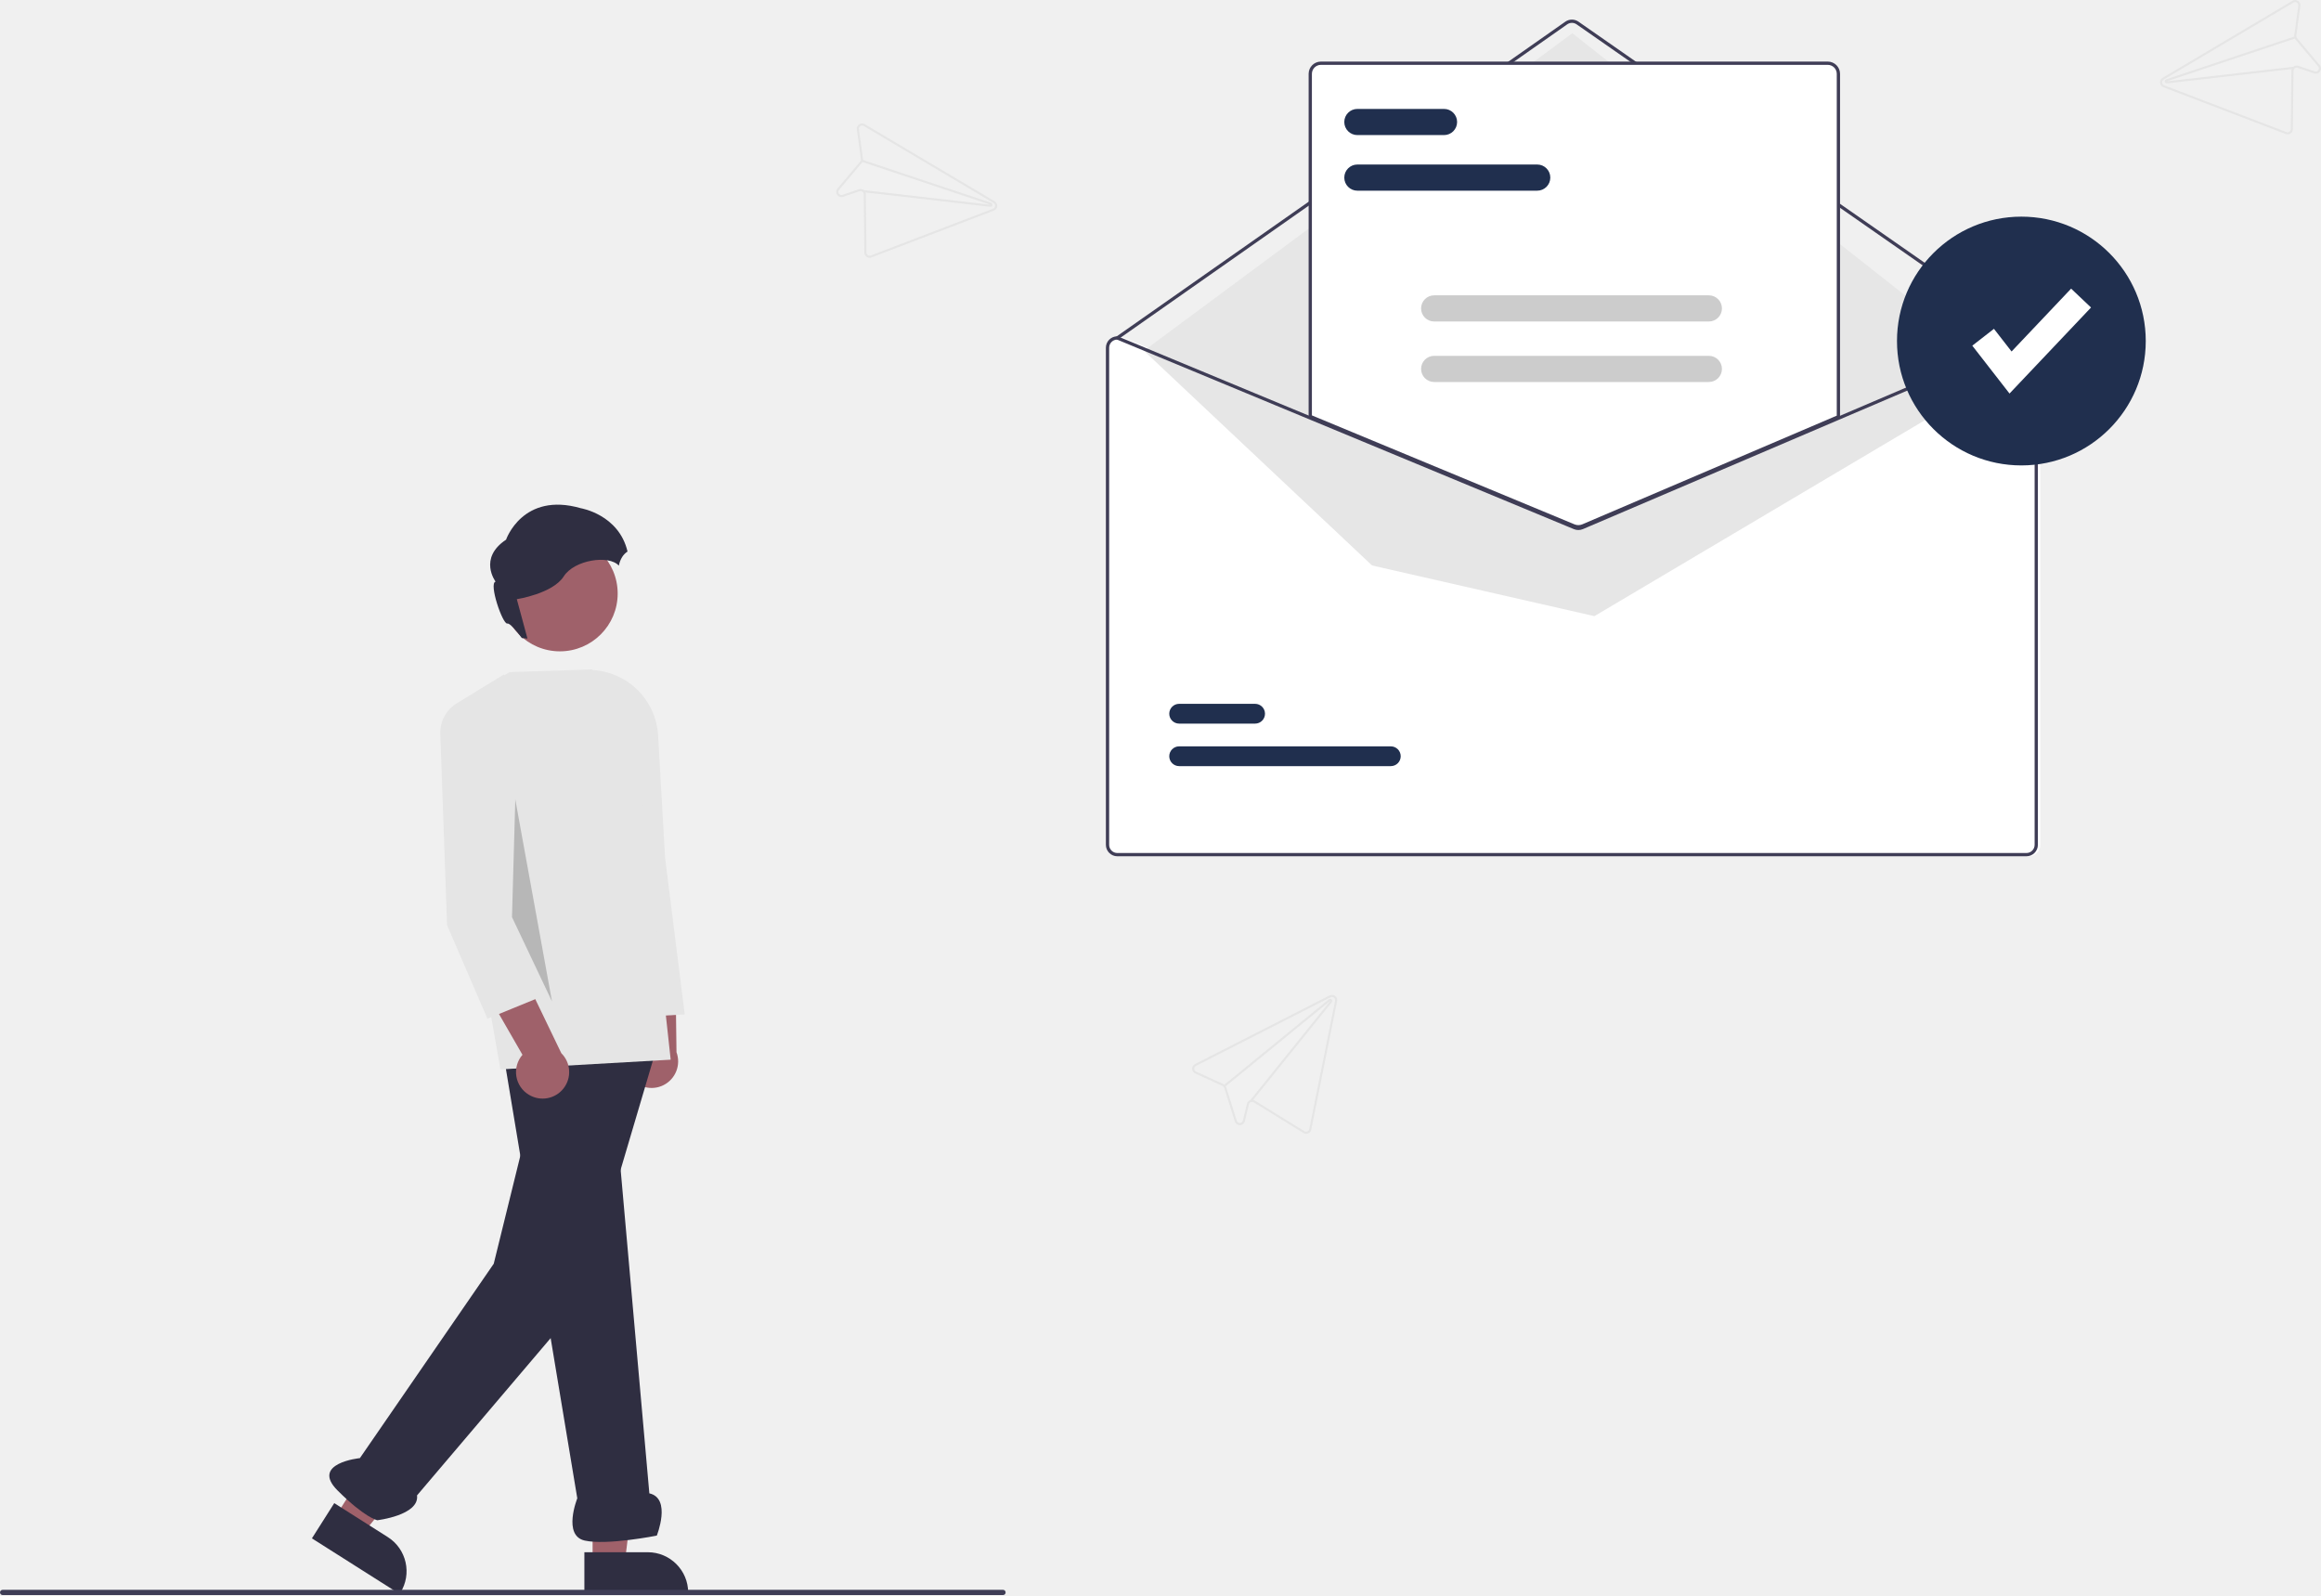
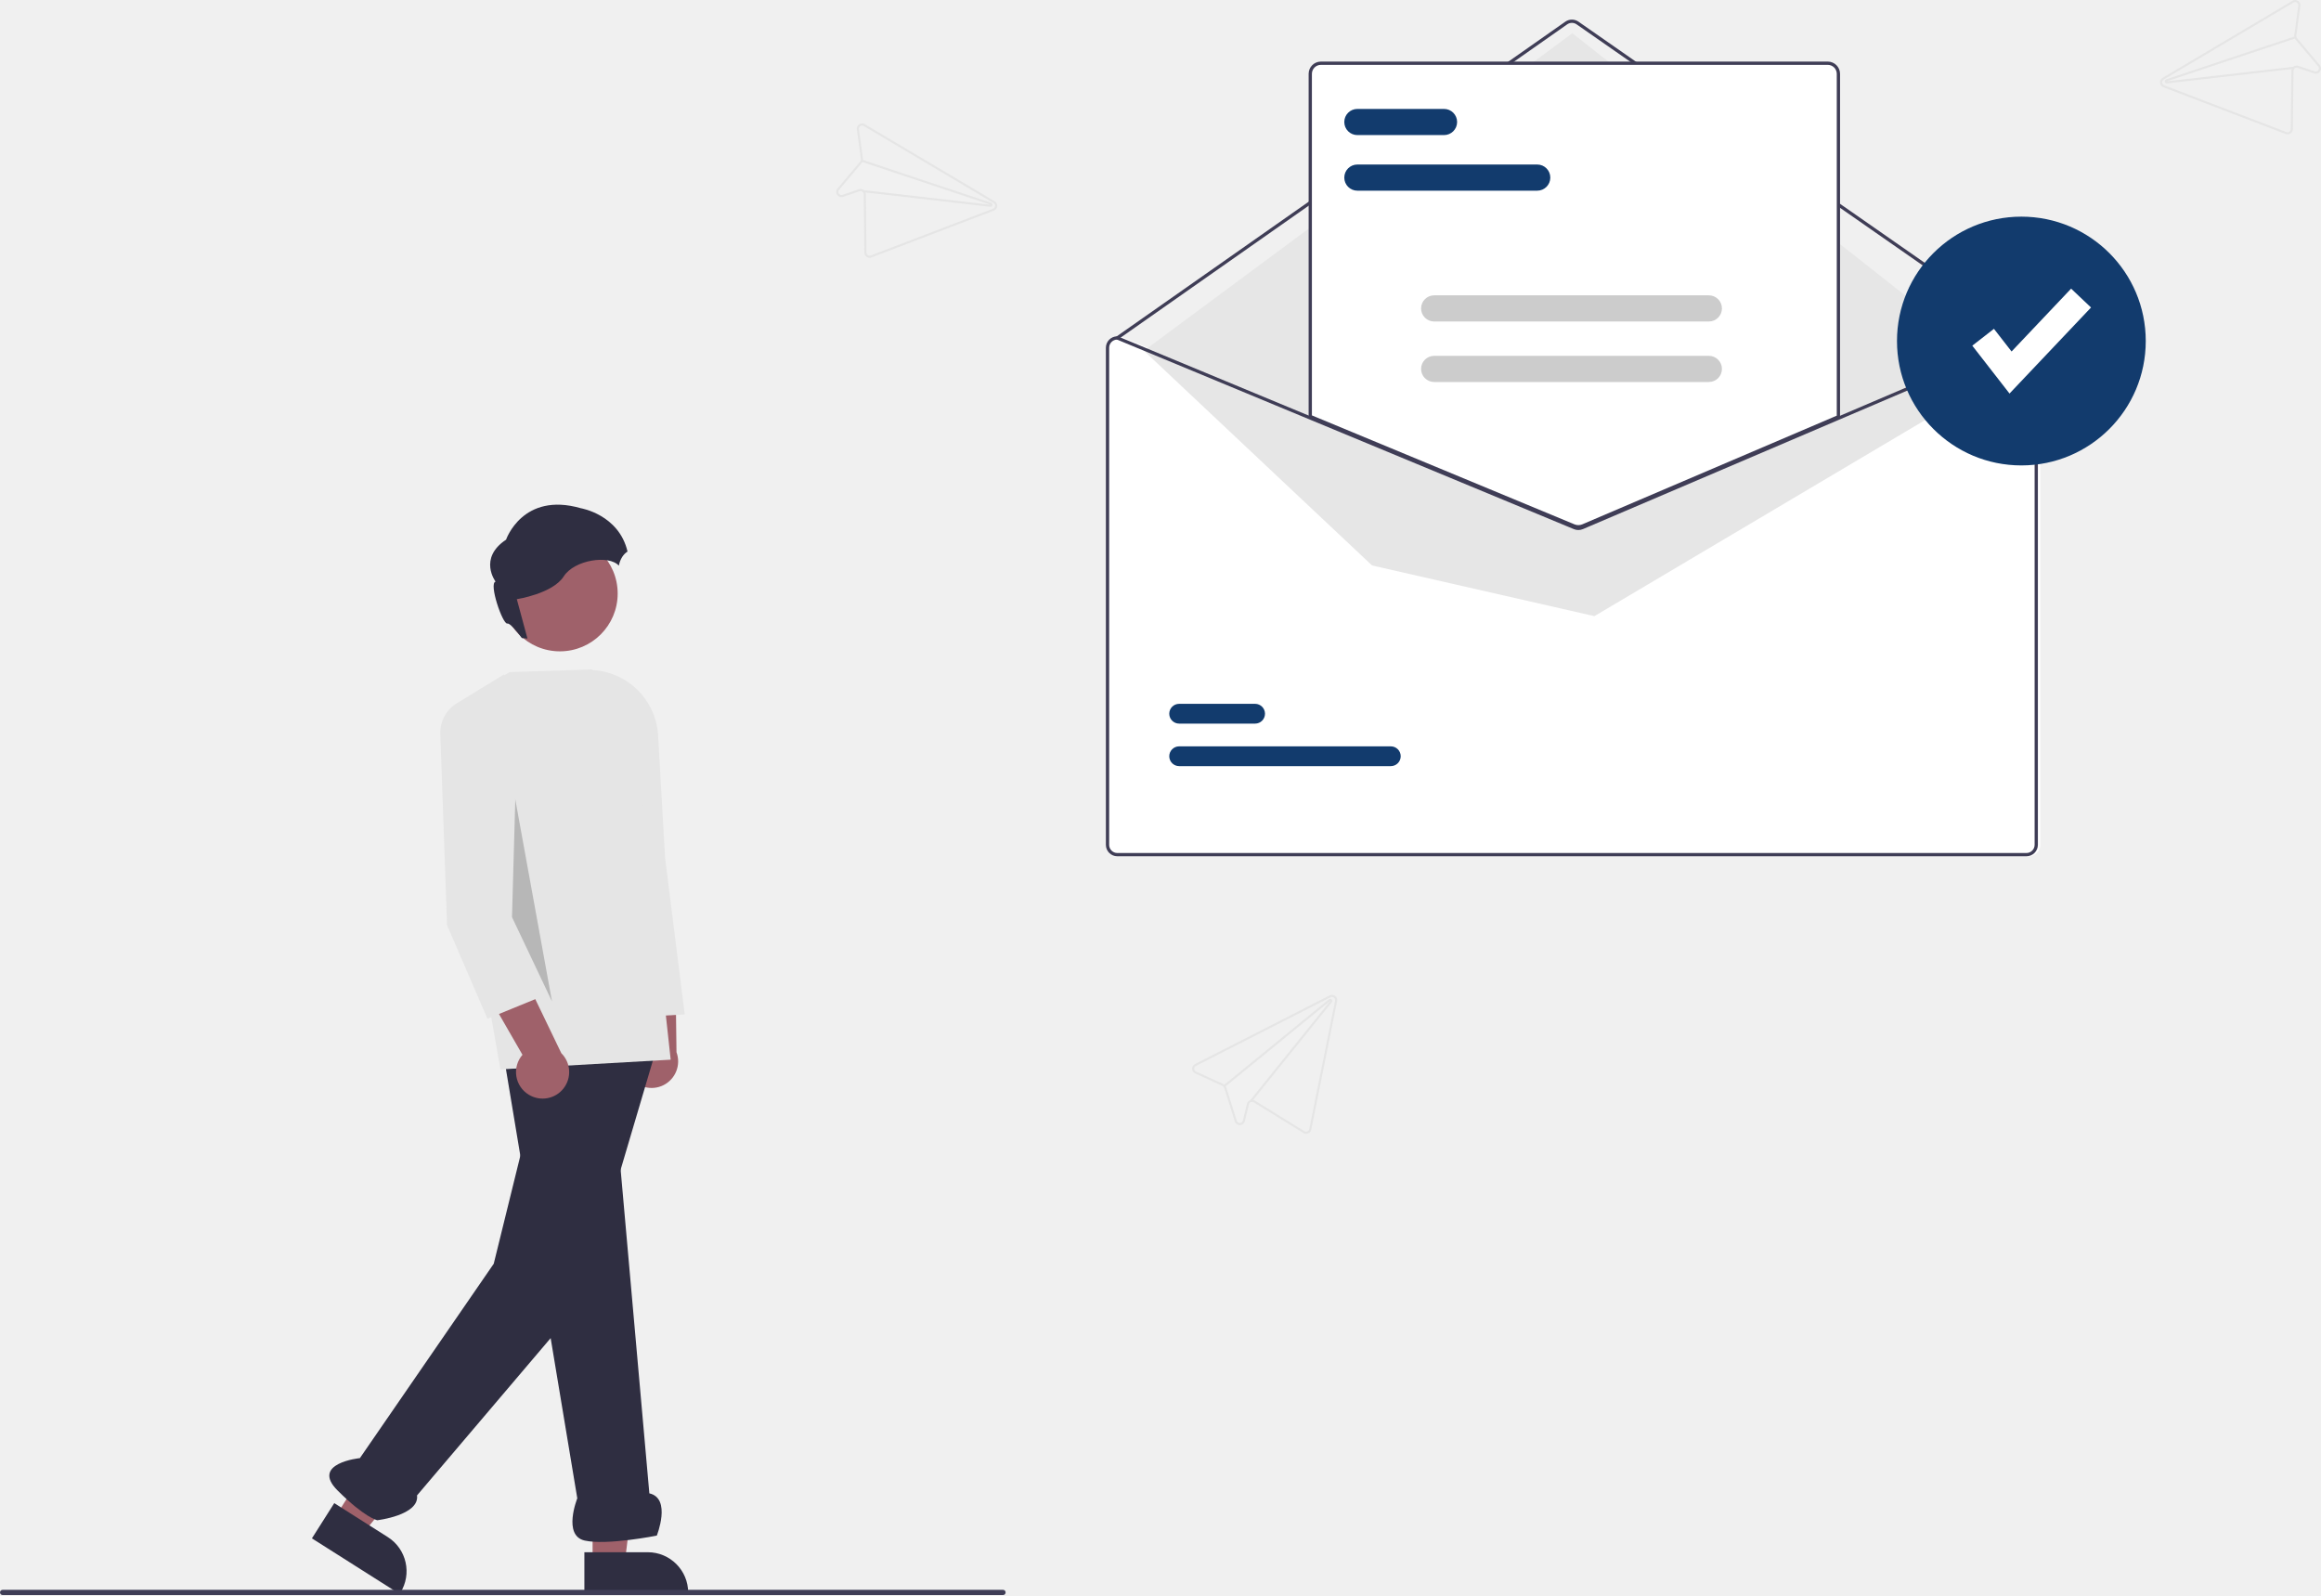
<svg xmlns="http://www.w3.org/2000/svg" data-name="Layer 1" width="883.968" height="607.464" viewBox="0 0 883.968 607.464">
  <path d="M930.734,274.341h-.125l-71.49,30.527-97.813,41.767a3.155,3.155,0,0,1-2.416.012L657.975,304.78l-73.246-30.39-.112-.05h-.125a4.364,4.364,0,0,0-4.359,4.359V468.012a4.364,4.364,0,0,0,4.359,4.359H930.734a4.364,4.364,0,0,0,4.359-4.359V278.7A4.364,4.364,0,0,0,930.734,274.341Z" transform="translate(-158.0159 -146.268)" fill="#fff" />
  <path d="M931.045,275.586a.621.621,0,0,1-.355-.112L758.466,155.533a3.123,3.123,0,0,0-3.567.006L583.916,275.473a.623.623,0,0,1-.715-1.02l170.983-119.934a4.373,4.373,0,0,1,4.994-.008l172.223,119.941a.623.623,0,0,1-.356,1.134Z" transform="translate(-158.0159 -146.268)" fill="#3f3d56" />
  <polygon points="435.67 133.57 598.834 12.645 763.237 142.174 607.241 234.65 522.549 215.346 435.67 133.57" fill="#e6e6e6" />
-   <path d="M687.714,438.037h-80.607a3.766,3.766,0,0,1-.011-7.532h80.618a3.766,3.766,0,0,1,.011,7.532Z" transform="translate(-158.0159 -146.268)" fill="#202F4E" />
-   <path d="M636.027,421.846h-28.92a3.766,3.766,0,0,1-.011-7.532H636.027a3.766,3.766,0,1,1,.011,7.532Z" transform="translate(-158.0159 -146.268)" fill="#202F4E" />
+   <path d="M687.714,438.037h-80.607a3.766,3.766,0,0,1-.011-7.532h80.618a3.766,3.766,0,0,1,.011,7.532Z" transform="translate(-158.0159 -146.268)" fill="#123B6D" />
+   <path d="M636.027,421.846h-28.92a3.766,3.766,0,0,1-.011-7.532H636.027a3.766,3.766,0,1,1,.011,7.532Z" transform="translate(-158.0159 -146.268)" fill="#123B6D" />
  <path d="M759.145,347.191a4.71,4.71,0,0,1-1.787-.35L656.73,305.087V174.391a4.364,4.364,0,0,1,4.359-4.359H854.137a4.364,4.364,0,0,1,4.359,4.359V305.179l-.189.081-97.322,41.561A4.743,4.743,0,0,1,759.145,347.191Z" transform="translate(-158.0159 -146.268)" fill="#fff" />
  <path d="M759.145,347.502a5.027,5.027,0,0,1-1.905-.373L656.418,305.295V174.391a4.676,4.676,0,0,1,4.671-4.671H854.137a4.676,4.676,0,0,1,4.671,4.671V305.384L761.108,347.107A5.05,5.05,0,0,1,759.145,347.502ZM657.664,304.463,757.715,345.978a3.81,3.81,0,0,0,2.907-.017L857.562,304.562V174.391a3.429,3.429,0,0,0-3.425-3.425H661.089a3.429,3.429,0,0,0-3.425,3.425Z" transform="translate(-158.0159 -146.268)" fill="#3f3d56" />
  <path d="M929.8,274.341h-.125L858.185,304.867l-97.813,41.767a3.155,3.155,0,0,1-2.416.012L657.041,304.78l-73.246-30.39-.112-.05H583.558a4.364,4.364,0,0,0-4.359,4.359V468.012a4.364,4.364,0,0,0,4.359,4.359H929.8a4.364,4.364,0,0,0,4.359-4.359V278.7A4.364,4.364,0,0,0,929.8,274.341Zm3.114,193.671a3.115,3.115,0,0,1-3.114,3.114H583.558a3.115,3.115,0,0,1-3.114-3.114V278.7a3.121,3.121,0,0,1,2.995-3.114L657.041,306.125l100.435,41.674a4.434,4.434,0,0,0,3.388-.019L858.185,306.218,929.924,275.586a3.124,3.124,0,0,1,2.989,3.114Z" transform="translate(-158.0159 -146.268)" fill="#3f3d56" />
-   <path d="M743.479,218.887H674.978a4.982,4.982,0,0,1,0-9.964h68.501a4.982,4.982,0,0,1,0,9.964Z" transform="translate(-158.0159 -146.268)" fill="#202F4E" />
-   <path d="M707.983,197.714H674.978a4.982,4.982,0,0,1,0-9.964h33.005a4.982,4.982,0,0,1,0,9.964Z" transform="translate(-158.0159 -146.268)" fill="#202F4E" />
+   <path d="M743.479,218.887H674.978a4.982,4.982,0,0,1,0-9.964h68.501a4.982,4.982,0,0,1,0,9.964Z" transform="translate(-158.0159 -146.268)" fill="#123B6D" />
+   <path d="M707.983,197.714H674.978a4.982,4.982,0,0,1,0-9.964h33.005a4.982,4.982,0,0,1,0,9.964Z" transform="translate(-158.0159 -146.268)" fill="#123B6D" />
  <path d="M808.847,268.706H704.227a4.982,4.982,0,0,1,0-9.964H808.847a4.982,4.982,0,0,1,0,9.964Z" transform="translate(-158.0159 -146.268)" fill="#ccc" />
  <path d="M808.847,291.747H704.227a4.982,4.982,0,0,1,0-9.964H808.847a4.982,4.982,0,0,1,0,9.964Z" transform="translate(-158.0159 -146.268)" fill="#ccc" />
-   <circle cx="769.853" cy="129.878" r="47.371" fill="#202F4E" />
+   <circle cx="769.853" cy="129.878" r="47.371" fill="#123B6D" />
  <polygon points="765.339 149.875 751.161 131.644 759.406 125.231 766.119 133.863 788.798 109.922 796.382 117.107 765.339 149.875" fill="#fff" />
  <path d="M397.781,556.121a10.056,10.056,0,0,1,4.214-14.832l-3.081-35.602,16.326,8.848.423,32.452a10.11,10.11,0,0,1-17.882,9.134Z" transform="translate(-158.0159 -146.268)" fill="#9f616a" />
  <path d="M400.875,533.598l-.133-.336-18.012-45.503-2.858-86.253.48-.034a26.466,26.466,0,0,1,28.321,25.113l2.642,46.374,7.489,59.643Z" transform="translate(-158.0159 -146.268)" fill="#e5e5e5" />
  <polygon points="127.8 577.505 138.154 584.07 168.401 547.255 153.119 537.567 127.8 577.505" fill="#9f616a" />
  <path d="M285.318,718.718l20.392,12.927.001.001a15.387,15.387,0,0,1,4.756,21.233l-.268.422-33.387-21.166Z" transform="translate(-158.0159 -146.268)" fill="#2f2e41" />
  <polygon points="225.692 595.15 237.952 595.149 243.784 547.861 225.69 547.862 225.692 595.15" fill="#9f616a" />
  <path d="M380.581,737.415l24.144-.001h.001a15.387,15.387,0,0,1,15.386,15.386v.5l-39.531.001Z" transform="translate(-158.0159 -146.268)" fill="#2f2e41" />
  <path d="M349.019,543.284,377.881,716.886s-5.678,14.195,2.839,16.087,27.443-1.893,27.443-1.893,5.678-14.195-2.839-16.087l-16.087-181.389Z" transform="translate(-158.0159 -146.268)" fill="#2f2e41" />
  <path d="M366.053,546.38l-19.995,81.174-50.978,74.02s-18.926,1.893-8.517,12.302S301.704,725.232,301.704,725.232s16.087-1.893,15.141-9.463l62.673-73.771,29.118-98.457Z" transform="translate(-158.0159 -146.268)" fill="#2f2e41" />
  <path d="M348.603,553.529l-4.829-27.558c-7.272-7.601,6.468-26.392,8-28.433l-.899-11.686a3.507,3.507,0,0,1-1.993-1.085c-4.511-4.601-4.208-22.751-4.193-23.521L339.712,409.462l12.386-7.226,31.322-1.01L398.716,414.483l14.733,135.352-.525.029Z" transform="translate(-158.0159 -146.268)" fill="#e5e5e5" />
  <path d="M359.443,563.194a10.056,10.056,0,0,1-2.443-15.225l-17.825-30.971,18.535,1.127,14.086,29.238a10.11,10.11,0,0,1-12.353,15.83Z" transform="translate(-158.0159 -146.268)" fill="#9f616a" />
  <path d="M343.658,534.233,328.281,498.589l-2.57-72.812a13.098,13.098,0,0,1,6.607-11.862l17.739-10.84,3.827,76.544L365.331,525.367Z" transform="translate(-158.0159 -146.268)" fill="#e5e5e5" />
  <circle cx="213.238" cy="226.044" r="22.008" fill="#9f616a" />
  <path d="M379.212,339.816c-22.165-6.392-28.456,11.979-28.456,11.979-10.684,7.088-3.995,15.975-3.995,15.975-2.696.599,2.694,16.375,4.492,15.975.959-.213,3.425,2.731,5.517,5.522a11.07,11.07,0,0,1,2.137.205l-4.058-15.013s13.679-2.096,17.873-8.685c4.012-6.304,17.221-8.295,20.98-4.084a9.505,9.505,0,0,1,1.341-3.404,6.801,6.801,0,0,1,1.971-1.976C393.689,342.187,379.212,339.816,379.212,339.816Z" transform="translate(-158.0159 -146.268)" fill="#2f2e41" />
  <polyline points="196.224 305.464 194.996 349.275 210.238 381.401 196.224 304.299" opacity="0.2" />
  <path d="M540.016,753.732h-381a1,1,0,1,1,0-2h381a1,1,0,0,1,0,2Z" transform="translate(-158.0159 -146.268)" fill="#3f3d56" />
  <path d="M487.352,193.546a1.999,1.999,0,0,0-2.998,1.991l1.544,11.323a1.3,1.3,0,0,1-.034.499,1.221,1.221,0,0,1-.237.436l-8.647,10.244a1.954,1.954,0,0,0-.127,2.414l.009.013a1.951,1.951,0,0,0,2.283.752l6.244-2.119a1.202,1.202,0,0,1,1.208.272,1.162,1.162,0,0,1,.372.854l.244,22.249a1.984,1.984,0,0,0,.874,1.629,2.004,2.004,0,0,0,1.832.213l46.607-17.825a1.998,1.998,0,0,0,.307-3.586l-.635-.377-48.847-28.982Zm-2.209,1.882a1.201,1.201,0,0,1,1.802-1.193L535.777,223.209l.65.385a1.201,1.201,0,0,1-.183,2.151l-46.607,17.825a1.198,1.198,0,0,1-1.624-1.106l-.244-22.249a1.915,1.915,0,0,0-.112-.646l47.45,5.452a.8.8,0,0,0,.48-1.497.696.696,0,0,0-.125-.054L486.702,207.194a1.97,1.97,0,0,0-.014-.442l-1.544-11.323Z" transform="translate(-158.0159 -146.268)" fill="#f1f1f1" />
  <path d="M487.352,193.546a1.999,1.999,0,0,0-2.998,1.991l1.544,11.323a1.3,1.3,0,0,1-.034.499,1.221,1.221,0,0,1-.237.436l-8.647,10.244a1.954,1.954,0,0,0-.127,2.414l.009.013a1.951,1.951,0,0,0,2.283.752l6.244-2.119a1.202,1.202,0,0,1,1.208.272,1.162,1.162,0,0,1,.372.854l.244,22.249a1.984,1.984,0,0,0,.874,1.629,2.004,2.004,0,0,0,1.832.213l46.607-17.825a1.998,1.998,0,0,0,.307-3.586l-.635-.377-48.847-28.982Zm-2.209,1.882a1.201,1.201,0,0,1,1.802-1.193L535.777,223.209l.65.385a1.201,1.201,0,0,1-.183,2.151l-46.607,17.825a1.198,1.198,0,0,1-1.624-1.106l-.244-22.249a1.915,1.915,0,0,0-.112-.646,1.943,1.943,0,0,0-.512-.782c-.032-.032-.066-.061-.101-.09l-.002-.003a1.992,1.992,0,0,0-1.908-.351l-6.248,2.122a1.162,1.162,0,0,1-1.369-.456l-.005-.007a1.16,1.16,0,0,1,.077-1.447l8.647-10.243a1.889,1.889,0,0,0,.239-.35l.003-.002a1.916,1.916,0,0,0,.152-.377,1.857,1.857,0,0,0,.071-.389,1.97,1.97,0,0,0-.014-.442l-1.544-11.323Z" transform="translate(-158.0159 -146.268)" fill="#e5e5e5" />
  <path d="M486.702,207.194,535.462,223.47a.697.697,0,0,1,.125.054.8.8,0,0,1-.48,1.497l-47.45-5.452-.838-.095.093-.792.13.012.002.003,48.154,5.529-48.72-16.266-.003.002-.211-.073.253-.758Z" transform="translate(-158.0159 -146.268)" fill="#e5e5e5" />
  <path d="M1031.128,146.546,982.281,175.528l-.635.377a1.998,1.998,0,0,0,.307,3.586l46.607,17.825a2.004,2.004,0,0,0,1.832-.213,1.984,1.984,0,0,0,.874-1.629l.244-22.249a1.162,1.162,0,0,1,.372-.854,1.202,1.202,0,0,1,1.208-.272l6.244,2.119a1.951,1.951,0,0,0,2.283-.752l.009-.013a1.954,1.954,0,0,0-.127-2.414l-8.647-10.244a1.221,1.221,0,0,1-.237-.436,1.3,1.3,0,0,1-.034-.499l1.544-11.323a1.999,1.999,0,0,0-2.998-1.991Zm2.209,1.882-1.544,11.323a1.97,1.97,0,0,0-.014.442L983.018,176.47a.696.696,0,0,0-.125.054.8.8,0,0,0,.48,1.497l47.45-5.452a1.915,1.915,0,0,0-.112.646l-.244,22.249a1.198,1.198,0,0,1-1.624,1.106l-46.607-17.825a1.201,1.201,0,0,1-.183-2.151l.65-.385,48.832-28.973a1.201,1.201,0,0,1,1.802,1.193Z" transform="translate(-158.0159 -146.268)" fill="#f1f1f1" />
  <path d="M1031.128,146.546,982.281,175.528l-.635.377a1.998,1.998,0,0,0,.307,3.586l46.607,17.825a2.004,2.004,0,0,0,1.832-.213,1.984,1.984,0,0,0,.874-1.629l.244-22.249a1.162,1.162,0,0,1,.372-.854,1.202,1.202,0,0,1,1.208-.272l6.244,2.119a1.951,1.951,0,0,0,2.283-.752l.009-.013a1.954,1.954,0,0,0-.127-2.414l-8.647-10.244a1.221,1.221,0,0,1-.237-.436,1.3,1.3,0,0,1-.034-.499l1.544-11.323a1.999,1.999,0,0,0-2.998-1.991Zm2.209,1.882-1.544,11.323a1.97,1.97,0,0,0-.014.442,1.857,1.857,0,0,0,.071.389,1.916,1.916,0,0,0,.152.377l.003.002a1.889,1.889,0,0,0,.239.35l8.647,10.243a1.16,1.16,0,0,1,.077,1.447l-.005.007a1.162,1.162,0,0,1-1.369.456l-6.248-2.122a1.992,1.992,0,0,0-1.908.351l-.002.003c-.035.029-.07.059-.101.09a1.943,1.943,0,0,0-.512.782,1.915,1.915,0,0,0-.112.646l-.244,22.249a1.198,1.198,0,0,1-1.624,1.106l-46.607-17.825a1.201,1.201,0,0,1-.183-2.151l.65-.385,48.832-28.973a1.201,1.201,0,0,1,1.802,1.193Z" transform="translate(-158.0159 -146.268)" fill="#e5e5e5" />
  <path d="M1031.963,160.131l.253.758-.211.073-.003-.002-48.72,16.266,48.154-5.529.002-.003.13-.012.093.792-.838.095-47.45,5.452a.8.8,0,0,1-.48-1.497.697.697,0,0,1,.125-.054l48.761-16.276Z" transform="translate(-158.0159 -146.268)" fill="#e5e5e5" />
  <path d="M613.142,551.49a1.999,1.999,0,0,0,.081,3.598l10.396,4.747a1.3,1.3,0,0,1,.404.295,1.221,1.221,0,0,1,.242.434l4.037,12.783a1.954,1.954,0,0,0,1.972,1.397l.016-.001a1.951,1.951,0,0,0,1.856-1.527l1.546-6.411a1.202,1.202,0,0,1,.875-.875,1.162,1.162,0,0,1,.921.142l18.936,11.684a1.984,1.984,0,0,0,1.844.132,2.004,2.004,0,0,0,1.16-1.435l9.842-48.919a1.998,1.998,0,0,0-2.867-2.176l-.658.335L613.142,551.49Zm.41,2.873a1.201,1.201,0,0,1-.045-2.16l50.585-25.789.673-.343a1.201,1.201,0,0,1,1.72,1.304L656.644,576.292a1.198,1.198,0,0,1-1.802.782l-18.935-11.684a1.915,1.915,0,0,0-.606-.251l29.967-37.192a.8.8,0,0,0-1.009-1.205.696.696,0,0,0-.113.077l-39.816,32.515a1.97,1.97,0,0,0-.381-.224l-10.396-4.747Z" transform="translate(-158.0159 -146.268)" fill="#f1f1f1" />
  <path d="M613.142,551.49a1.999,1.999,0,0,0,.081,3.598l10.396,4.747a1.3,1.3,0,0,1,.404.295,1.221,1.221,0,0,1,.242.434l4.037,12.783a1.954,1.954,0,0,0,1.972,1.397l.016-.001a1.951,1.951,0,0,0,1.856-1.527l1.546-6.411a1.202,1.202,0,0,1,.875-.875,1.162,1.162,0,0,1,.921.142l18.936,11.684a1.984,1.984,0,0,0,1.844.132,2.004,2.004,0,0,0,1.16-1.435l9.842-48.919a1.998,1.998,0,0,0-2.867-2.176l-.658.335L613.142,551.49Zm.41,2.873a1.201,1.201,0,0,1-.045-2.16l50.585-25.789.673-.343a1.201,1.201,0,0,1,1.72,1.304l-9.842,48.919a1.198,1.198,0,0,1-1.802.782l-18.935-11.684a1.915,1.915,0,0,0-.606-.251,1.943,1.943,0,0,0-.935.015c-.044.01-.087.024-.13.037l-.004 0a1.992,1.992,0,0,0-1.316,1.425l-1.546,6.415a1.162,1.162,0,0,1-1.117.913l-.008 0a1.16,1.16,0,0,1-1.182-.838l-4.037-12.783a1.89,1.89,0,0,0-.168-.389l-0-.004a1.915,1.915,0,0,0-.237-.33,1.857,1.857,0,0,0-.291-.268,1.97,1.97,0,0,0-.381-.224l-10.396-4.747Z" transform="translate(-158.0159 -146.268)" fill="#e5e5e5" />
  <path d="M624.329,559.333l39.816-32.515a.697.697,0,0,1,.113-.077.8.8,0,0,1,1.009,1.205l-29.967,37.192-.528.657-.62-.502.08-.103.004-0,30.408-37.746-39.785,32.486 0.0.004-.174.139-.505-.619Z" transform="translate(-158.0159 -146.268)" fill="#e5e5e5" />
</svg>
